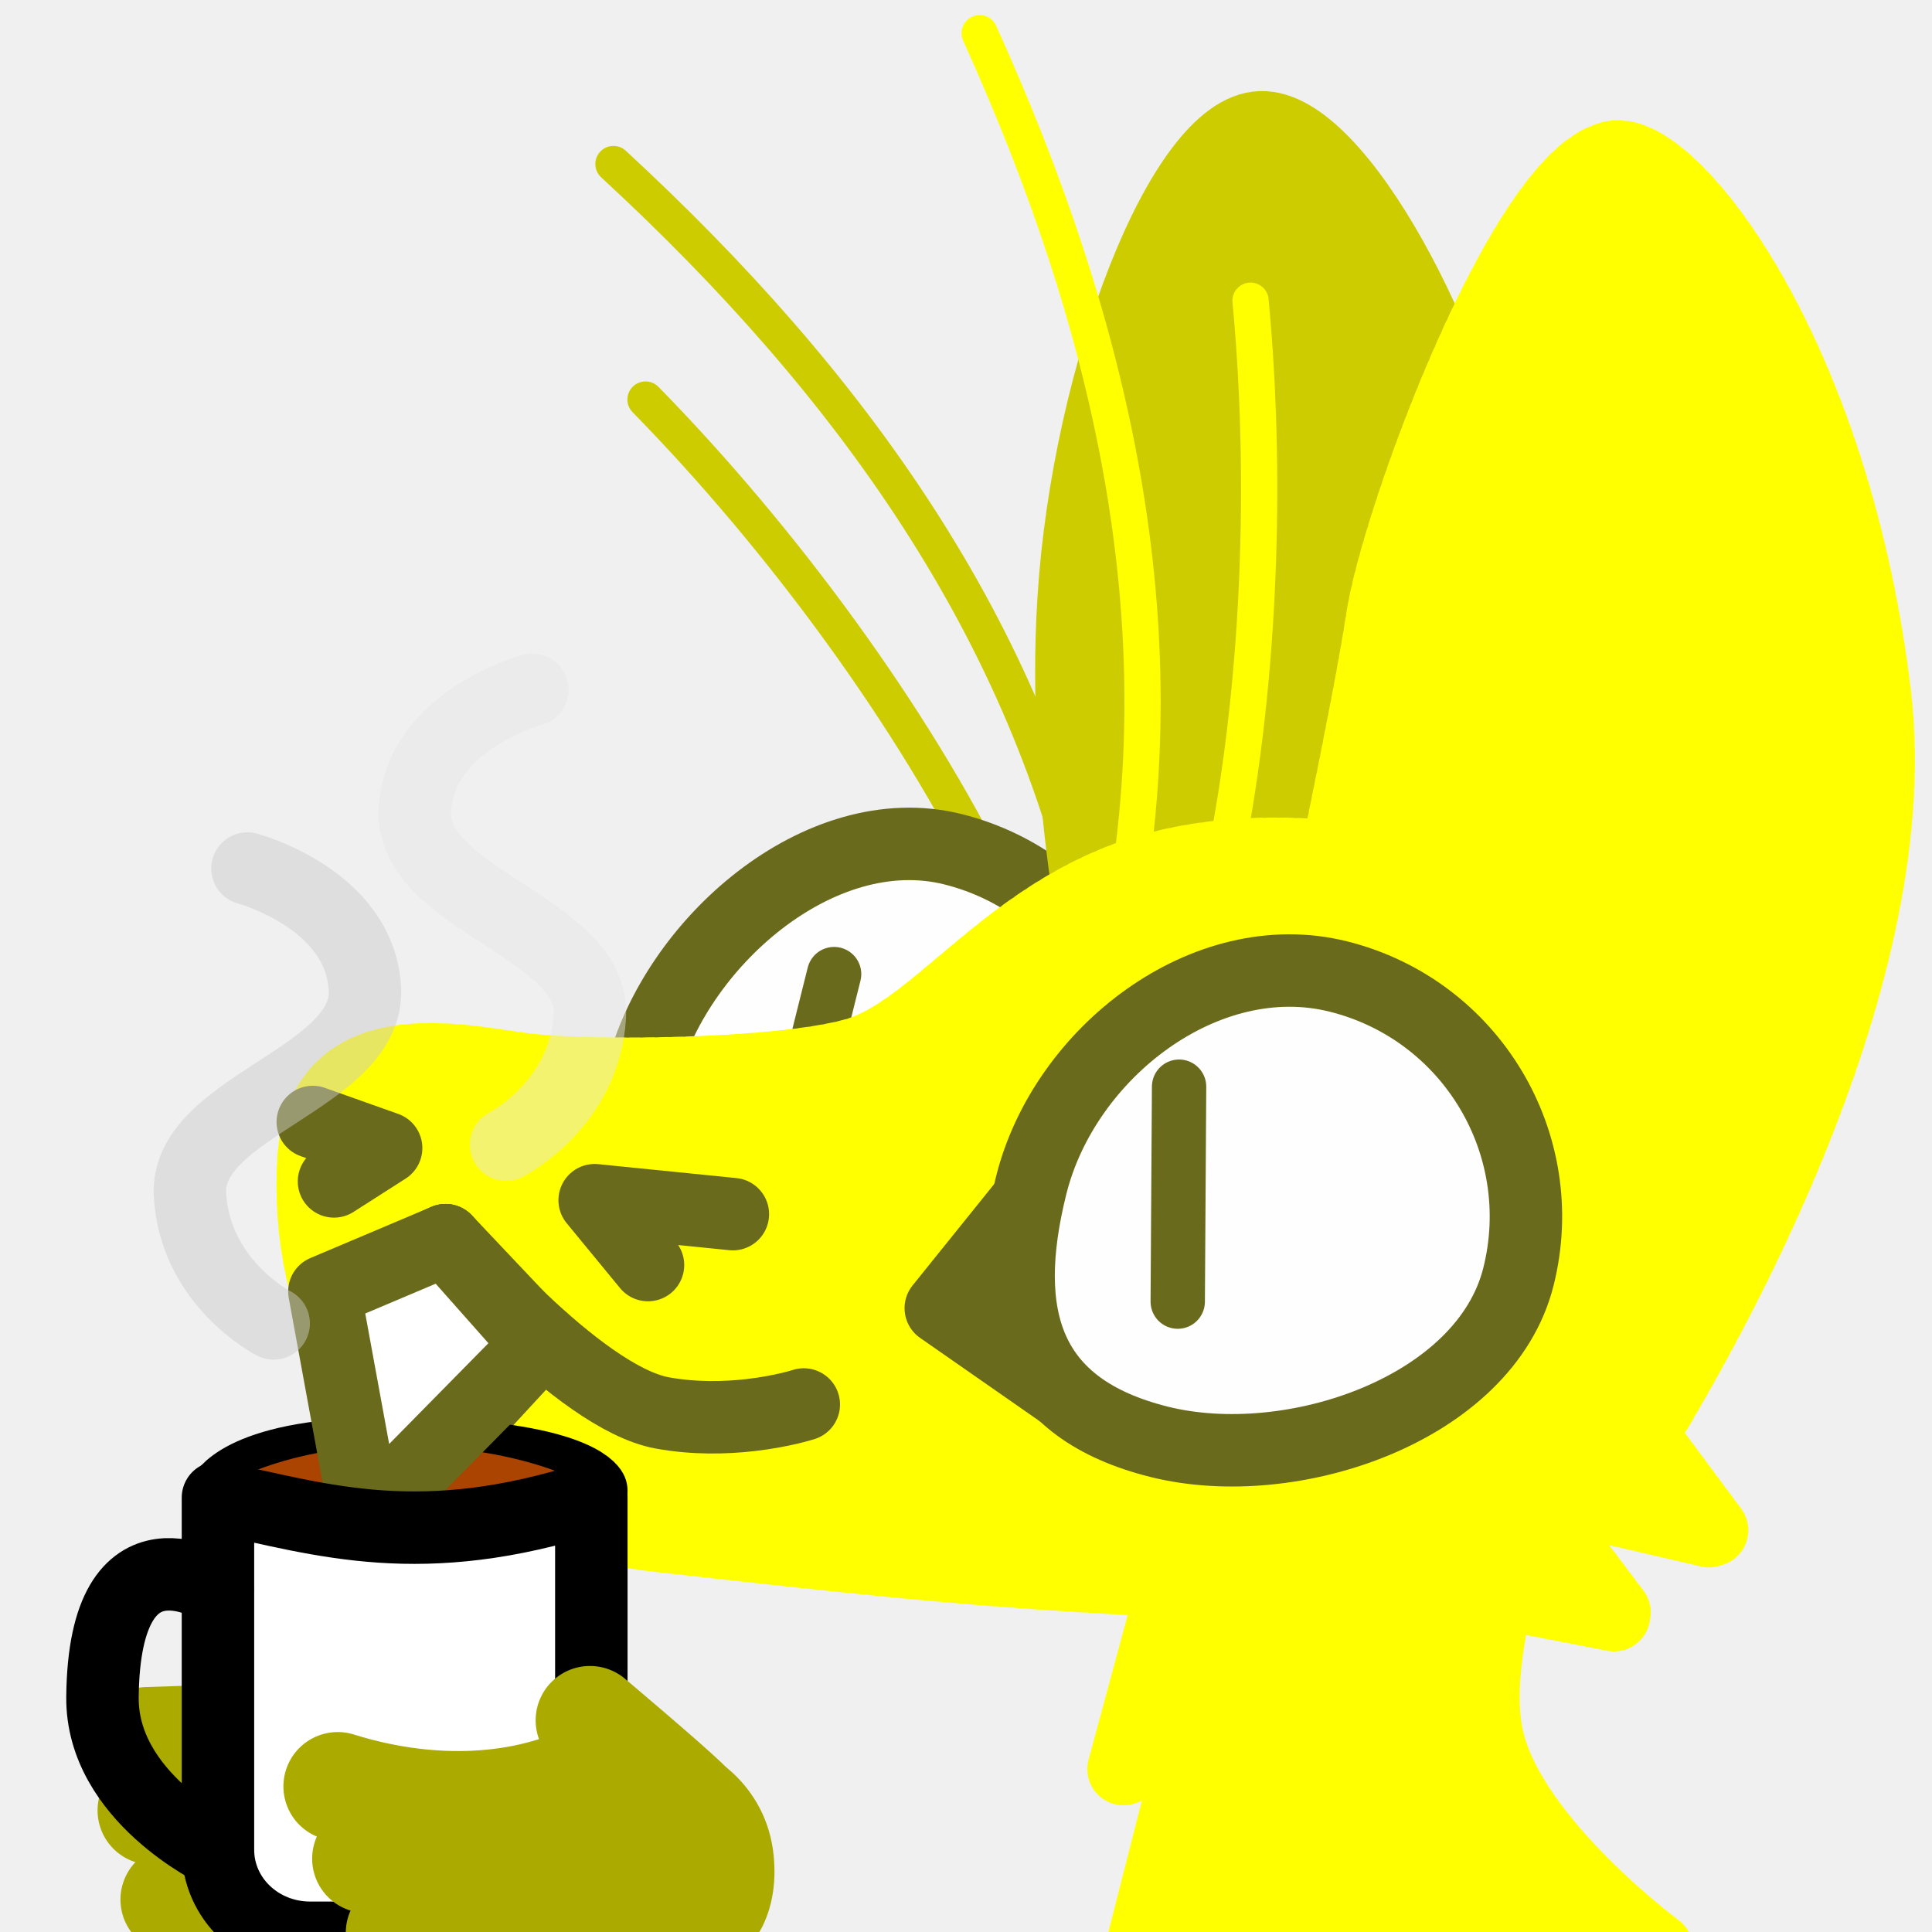
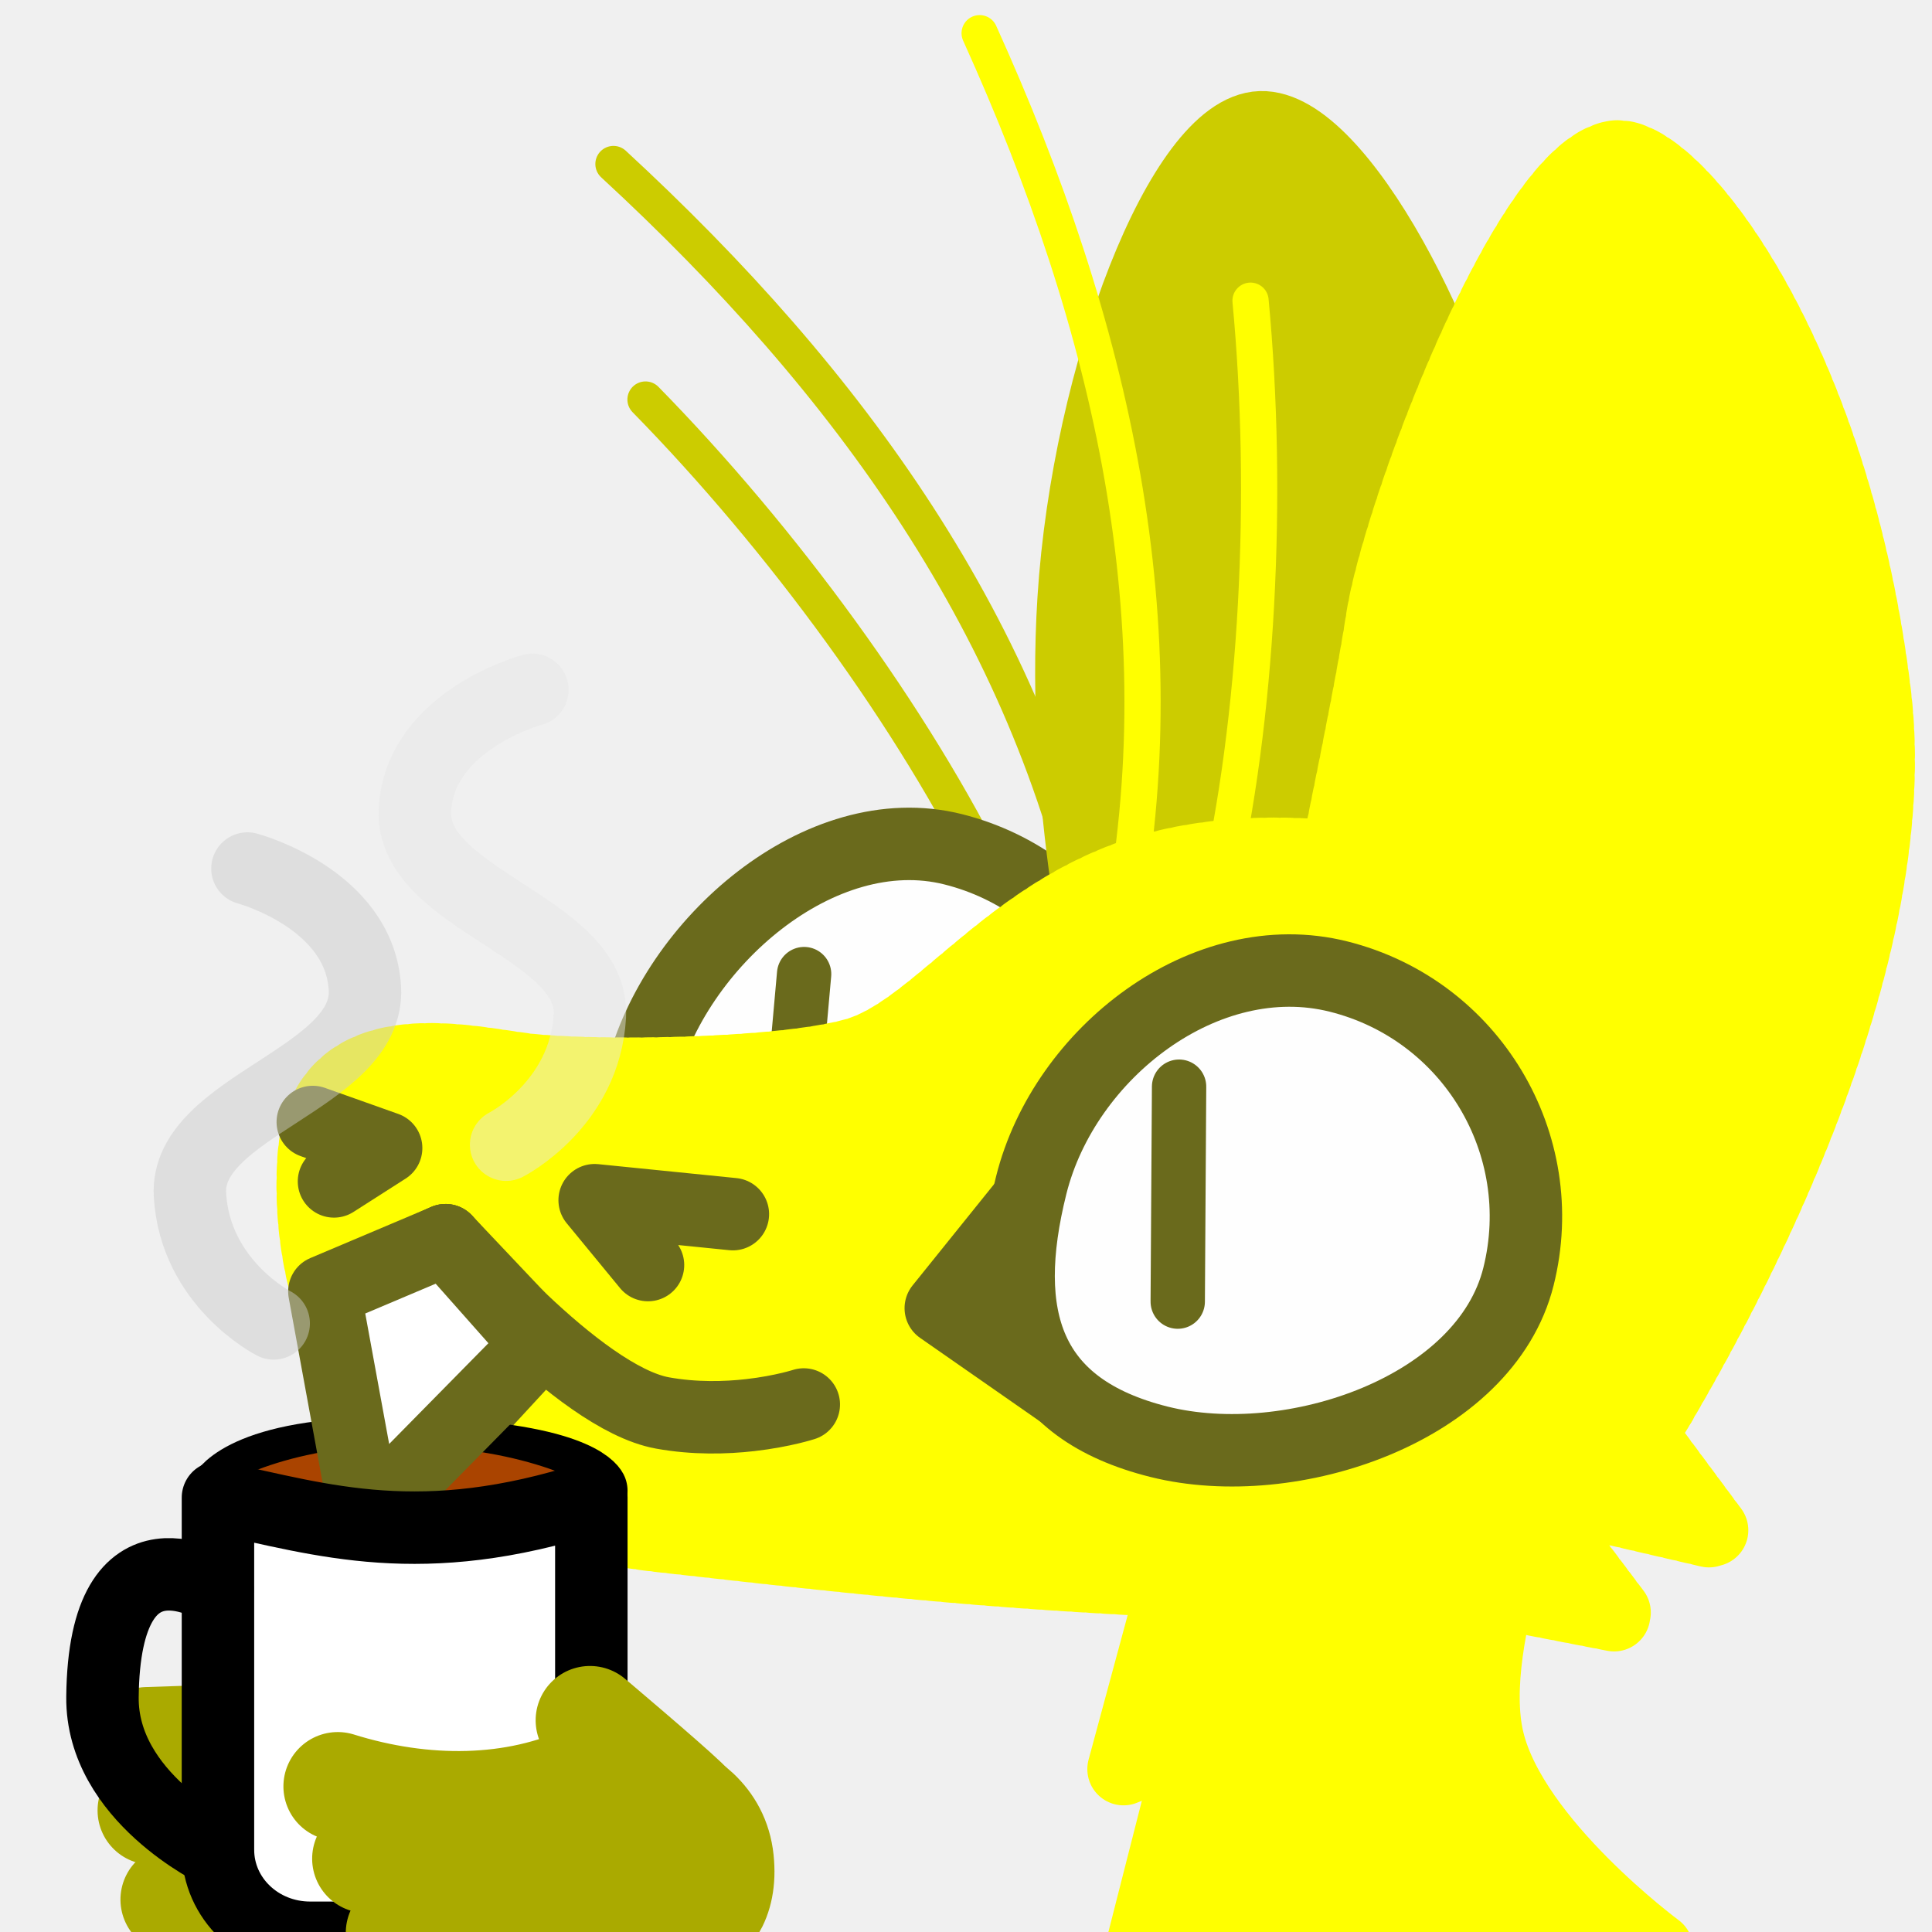
<svg xmlns="http://www.w3.org/2000/svg" version="1.1" id="svg824" width="1706.667" height="1706.667" viewBox="0 0 1706.667 1706.667">
  <defs id="defs828" />
  <g id="layer1" style="display:inline">
    <path style="display:none;fill:#123456;stroke:#123456;stroke-width:64;stroke-linecap:round;stroke-linejoin:round;-inkscape-stroke:none;paint-order:fill markers stroke;stop-color:#000000" d="m 1298.031,865.098 c 70.798,131.454 185.382,239.025 198.706,401.828 -29.438,-19.135 -55.932,-14.719 -79.483,13.247 91.022,54.7 58.514,175.917 81.69,267.15 l -99.353,6.624 c 66.759,58.919 81.773,128.186 90.522,198.706 l -494.507,2.208 c -24.38,-41.481 23.115,-208.563 66.236,-227.044 0,0 3.379,-20.015 -75.353,-9.455 C 1015.23,1271.09 1172.184,1096.186 1298.031,865.098 Z" id="path3091" />
    <path style="opacity:1;fill:#ffff00;fill-opacity:1;stroke:#ffff00;stroke-width:64;stroke-linecap:round;stroke-linejoin:round;stroke-miterlimit:4;stroke-dasharray:none;stroke-dashoffset:0;stroke-opacity:1;paint-order:fill markers stroke;stop-color:#000000" d="m 1057.292,1323.276 -64.785,239.508 62.822,-25.521 -51.043,200.244 459.384,-15.705 c 0,0 -127.607,-94.233 -149.202,-184.539 -21.595,-90.306 51.043,-253.25 51.043,-253.25 z" id="path3340" />
    <g id="g12988" transform="rotate(14.03742,864.68,1035.706)">
      <path style="display:inline;fill:none;fill-opacity:1;stroke:#cccc00;stroke-width:32;stroke-linecap:round;stroke-linejoin:round;stroke-miterlimit:4;stroke-dasharray:none;stroke-dashoffset:0;stroke-opacity:1;paint-order:fill markers stroke;stop-color:#000000" d="m 413.412,444.746 c 146.957,90.167 298.173,215.743 401.657,338.766" id="path6280-0-6" />
      <path style="display:inline;fill:none;fill-opacity:1;stroke:#cccc00;stroke-width:32;stroke-linecap:round;stroke-linejoin:round;stroke-miterlimit:4;stroke-dasharray:none;stroke-dashoffset:0;stroke-opacity:1;paint-order:fill markers stroke;stop-color:#000000" d="M 335.472,249.782 C 585.528,386.401 791.168,560.242 910.671,806.264" id="path6280-3" />
      <g id="g12997" transform="translate(199.1648,-65.88794)">
        <path id="path1915-9" style="display:inline;fill:#fefefe;stroke:#6a6a1c;stroke-width:64;stroke-linecap:round;stroke-linejoin:round;paint-order:fill markers stroke;stop-color:#000000" d="m 792.618,1048.728 c 10e-6,120.717 -155.86,218.577 -276.577,218.577 -120.717,0 -160.577,-55.86 -160.577,-176.577 0,-120.717 97.86,-260.577 218.577,-260.577 120.717,0 218.577,97.86 218.577,218.577 z" />
-         <path style="opacity:1;fill:#ffffff;fill-opacity:1;stroke:#6a6a1c;stroke-width:48;stroke-linecap:round;stroke-linejoin:round;stroke-miterlimit:4;stroke-dasharray:none;stroke-dashoffset:0;stroke-opacity:1;paint-order:fill markers stroke;stop-color:#000000" d="M 498.974,962.622 V 1132.626" id="path2372" />
+         <path style="opacity:1;fill:#ffffff;fill-opacity:1;stroke:#6a6a1c;stroke-width:48;stroke-linecap:round;stroke-linejoin:round;stroke-miterlimit:4;stroke-dasharray:none;stroke-dashoffset:0;stroke-opacity:1;paint-order:fill markers stroke;stop-color:#000000" d="m 473.271,969.048 25.703,163.578" id="path2372" />
      </g>
      <path style="opacity:1;fill:#cccc00;fill-opacity:1;stroke:#cccc00;stroke-width:64;stroke-linecap:round;stroke-miterlimit:4;stroke-dasharray:none;stroke-dashoffset:0;stroke-opacity:1;paint-order:fill markers stroke;stop-color:#000000" d="m 939.237,860.345 c 0,0 -83.181,-156.506 -116.163,-336.237 -36.284,-197.722 -6.824,-425.579 59.112,-444.459 65.936,-18.88 215.616,149.626 273.26,279.426 57.645,129.8 90.594,436.709 90.594,436.709 z" id="path1640" />
      <path id="path1148" style="display:inline;opacity:1;fill:#ffff00;stroke:#ffff00;stroke-width:64;stroke-linecap:round;stroke-linejoin:round;stroke-miterlimit:4;stroke-dasharray:6.4, 6.4;stroke-dashoffset:0;stroke-opacity:1;paint-order:fill markers stroke;stop-color:#000000" d="m 1498.219,1087.671 c 0,0 -0.108,-10.821 -0.951,-28.418 -0.422,-8.799 -1.026,-19.291 -1.895,-30.973 -0.869,-11.681 -2,-24.552 -3.473,-38.106 -1.473,-13.553 -3.289,-27.788 -5.523,-42.201 -2.235,-14.413 -4.889,-29.005 -8.043,-43.268 -1.577,-7.131 -3.279,-14.182 -5.115,-21.086 -1.836,-6.904 -3.807,-13.662 -5.922,-20.213 -2.115,-6.551 -4.373,-12.892 -6.787,-18.963 -2.414,-6.071 -4.983,-11.87 -7.715,-17.334 -2.732,-5.464 -5.935,-10.786 -9.539,-15.961 -3.604,-5.175 -7.611,-10.205 -11.949,-15.084 -4.338,-4.879 -9.007,-9.609 -13.94,-14.186 -4.932,-4.576 -10.126,-8.999 -15.514,-13.266 -5.387,-4.266 -10.967,-8.375 -16.67,-12.324 -5.703,-3.949 -11.53,-7.738 -17.41,-11.363 -11.761,-7.251 -23.737,-13.847 -35.371,-19.76 -11.634,-5.913 -22.926,-11.142 -33.32,-15.66 -10.395,-4.519 -19.891,-8.326 -27.934,-11.395 -16.085,-6.137 -26.354,-9.318 -26.354,-9.318 -106.831,-15.988 -232.175,6.969 -312.625,60.014 -101.267,66.77 -136.887,176.629 -198.707,211.955 -61.82,35.325 -225.2,77.273 -280.396,83.897 -55.196,6.623 -183.25,6.625 -161.172,123.641 22.078,117.016 112.599,282.605 377.541,247.279 264.942,-35.326 313.515,-44.157 536.508,-88.314 22.897,-4.534 53.848,-18.32 86.828,-36.947 l 213.871,-11.428 -92.926,-75.256 c 5.358,-4.84 10.6,-9.718 15.633,-14.637 l 142.076,-2.375 -84.881,-69.668 c 3.481,-6.554 6.481,-13.021 8.627,-19.307 1.052,-3.082 2.033,-6.627 3.047,-9.977 z" />
      <path style="display:none;fill:#123456;stroke:#123456;stroke-width:64;stroke-linecap:round;stroke-linejoin:round;-inkscape-stroke:none;paint-order:fill markers stroke;stop-color:#000000" d="m 1022.091,653.636 c -109.879,48.796 -221.949,217.081 -221.949,217.081 -17.015,-81.301 -42.038,-161.834 66.484,-255.178 -123.918,15.77 -247.774,31.32 -392.795,121.22 0,0 249.148,-315.227 429.722,-366.334 166.369,-47.087 267.31,-12.192 267.31,-12.192 -8.651,-44.857 -47.262,-80.905 -112.675,-109.072 0,0 308.727,40.663 363.605,129.175 54.878,88.512 59.286,159.576 59.286,159.576 l -233.065,79.469 c 0,0 -116.042,-12.542 -225.922,36.254 z" id="path1637" />
      <path id="path13483" style="display:inline;opacity:1;fill:#ffff00;stroke:#ffff00;stroke-width:64;stroke-linecap:round;stroke-linejoin:round;stroke-miterlimit:4;stroke-dasharray:6.4, 6.4;stroke-dashoffset:0;stroke-opacity:1;paint-order:fill markers stroke;stop-color:#000000" d="m 1191.593,29.08 c -73.094,31.221 -108.618,356.164 -99.978,446.044 7.692,80.024 14.883,286.689 16.869,345.277 0,0 10.693,-1.108 27.895,-1.782 8.601,-0.337 18.83,-0.566 30.164,-0.494 11.334,0.072 23.772,0.445 36.794,1.313 13.021,0.868 26.626,2.229 40.29,4.278 6.832,1.024 13.678,2.22 20.474,3.611 6.796,1.392 13.541,2.978 20.171,4.786 6.63,1.807 13.144,3.834 19.477,6.106 6.333,2.271 12.485,4.787 18.391,7.57 5.906,2.783 11.566,5.834 16.914,9.178 5.348,3.343 10.383,6.979 15.042,10.931 4.659,3.952 9.299,8.276 13.904,12.91 4.604,4.634 9.172,9.579 13.69,14.773 4.518,5.193 8.985,10.634 13.386,16.262 4.401,5.628 8.735,11.443 12.987,17.382 8.503,11.878 16.675,24.253 24.392,36.63 7.717,12.377 14.978,24.755 21.656,36.64 6.678,11.885 12.774,23.277 18.162,33.679 5.387,10.401 10.065,19.813 13.908,27.739 7.688,15.852 12.037,25.76 12.037,25.76 42.909,-146.134 111.645,-444.595 32.07,-653.472 C 1421.342,148.22 1238.993,8.834 1191.593,29.08 Z" />
      <g id="g13003" transform="translate(199.1648,-65.88794)">
        <path style="opacity:1;fill:#ffff00;fill-opacity:1;stroke:none;stroke-width:64;stroke-linecap:round;stroke-linejoin:round;stroke-miterlimit:4;stroke-dasharray:none;stroke-dashoffset:0;stroke-opacity:1;paint-order:fill markers stroke;stop-color:#000000" d="m 132.471,1346.787 90.522,-72.859 c 0,0 146.935,106.632 222.993,101.561 66.235,-4.416 119.224,-37.533 119.224,-37.533 l -32.922,-235.898 -431.652,43.553 -7.57,162.817 z" id="path3264" />
        <path style="opacity:1;fill:none;fill-opacity:1;stroke:#6a6a1c;stroke-width:64;stroke-linecap:round;stroke-linejoin:round;stroke-miterlimit:4;stroke-dasharray:none;stroke-dashoffset:0;stroke-opacity:1;paint-order:fill markers stroke;stop-color:#000000" d="m 83.898,1201.07 68.443,6.623 -37.533,39.741" id="path2163" />
        <path style="opacity:1;fill:none;fill-opacity:1;stroke:#6a6a1c;stroke-width:64;stroke-linecap:round;stroke-linejoin:round;stroke-miterlimit:4;stroke-dasharray:none;stroke-dashoffset:0;stroke-opacity:1;paint-order:fill markers stroke;stop-color:#000000" d="m 401.828,1251.85 -59.612,-44.157 121.432,-17.663" id="path2198" />
        <path style="opacity:1;fill:#ffff00;fill-opacity:1;stroke:#6a6a1c;stroke-width:64;stroke-linecap:round;stroke-linejoin:round;stroke-miterlimit:4;stroke-dasharray:none;stroke-dashoffset:0;stroke-opacity:1;paint-order:fill markers stroke;stop-color:#000000" d="m 132.471,1346.787 90.522,-72.859 c 0,0 146.935,106.632 222.993,101.561 28.819,-1.921 55.13,-9.276 75.66,-16.973 13.914,-5.216 25.172,-10.589 32.756,-14.534 6.945,-3.612 10.808,-6.027 10.808,-6.027" id="path2200" />
        <path style="opacity:1;fill:#ffffff;fill-opacity:1;stroke:#6a6a1c;stroke-width:64;stroke-linecap:round;stroke-linejoin:round;stroke-miterlimit:4;stroke-dasharray:none;stroke-dashoffset:0;stroke-opacity:1;paint-order:fill markers stroke;stop-color:#000000" d="m 222.993,1530.039 -90.522,-183.251 90.522,-72.859 103.769,66.235 z" id="path2202" />
      </g>
      <g id="g12993" transform="translate(199.1648,-65.88794)">
        <path style="opacity:1;fill:#6a6a1c;fill-opacity:1;stroke:#6a6a1c;stroke-width:64;stroke-linecap:round;stroke-linejoin:round;stroke-miterlimit:4;stroke-dasharray:none;stroke-dashoffset:0;stroke-opacity:1;paint-order:fill markers stroke;stop-color:#000000" d="m 661.976,1226.049 53.367,-115.501 86.531,168.711 z" id="path7852" />
        <path id="path1915" style="opacity:1;fill:#fefefe;stroke:#6a6a1c;stroke-width:64;stroke-linecap:round;stroke-linejoin:round;paint-order:fill markers stroke;stop-color:#000000" d="m 1150.289,1075.222 c 0,120.717 -151.86,218.577 -272.577,218.577 -120.717,0 -164.577,-71.86 -164.577,-192.577 -2e-5,-120.717 97.86,-244.577 218.577,-244.577 120.717,-2e-5 218.577,97.86 218.577,218.577 z" />
        <path style="opacity:1;fill:#ffffff;fill-opacity:1;stroke:#6a6a1c;stroke-width:48;stroke-linecap:round;stroke-linejoin:round;stroke-miterlimit:4;stroke-dasharray:none;stroke-dashoffset:0;stroke-opacity:1;paint-order:fill markers stroke;stop-color:#000000" d="M 818.741,985.185 863.639,1169.675" id="path2350" />
      </g>
      <path style="opacity:1;fill:none;fill-opacity:1;stroke:#ffff00;stroke-width:32;stroke-linecap:round;stroke-linejoin:round;stroke-miterlimit:4;stroke-dasharray:none;stroke-dashoffset:0;stroke-opacity:1;paint-order:fill markers stroke;stop-color:#000000" d="M 621.263,59.213 C 798.265,282.514 919.854,522.773 933.979,795.919" id="path6280" />
      <path style="display:inline;fill:none;fill-opacity:1;stroke:#ffff00;stroke-width:32;stroke-linecap:round;stroke-linejoin:round;stroke-miterlimit:4;stroke-dasharray:none;stroke-dashoffset:0;stroke-opacity:1;paint-order:fill markers stroke;stop-color:#000000" d="M 910.733,230.405 C 968.068,393.006 1006.408,585.79 1009.283,746.524" id="path6280-0" />
      <g id="layer2-4" transform="matrix(-1.103331,0.4204323,0.4204323,1.103331,-125.8359,-25.43536)" style="display:inline;fill:none;fill-opacity:1;stroke:#888800;stroke-width:0.847;stroke-opacity:1">
        <path style="fill:none;fill-opacity:1;stroke:#aaaa00;stroke-width:81.306;stroke-linecap:round;stroke-linejoin:round;stroke-miterlimit:4;stroke-dasharray:none;stroke-opacity:1;paint-order:fill markers stroke;stop-color:#000000" d="m 83.265,1455.261 c 0,0 -46.374,55.19 -58.97,72.288" id="path15392-5" />
        <path style="fill:none;fill-opacity:1;stroke:#aaaa00;stroke-width:81.306;stroke-linecap:round;stroke-linejoin:round;stroke-miterlimit:4;stroke-dasharray:none;stroke-opacity:1;paint-order:fill markers stroke;stop-color:#000000" d="m 204.582,1487.259 -115.087,9.893" id="path20257-6" />
        <path style="fill:none;fill-opacity:1;stroke:#aaaa00;stroke-width:81.306;stroke-linecap:round;stroke-linejoin:round;stroke-miterlimit:4;stroke-dasharray:none;stroke-opacity:1;paint-order:fill markers stroke;stop-color:#000000" d="M 83.585,1562.01 207.098,1538.94" id="path20259-2" />
        <path style="fill:none;fill-opacity:1;stroke:#aaaa00;stroke-width:81.306;stroke-linecap:round;stroke-linejoin:round;stroke-miterlimit:4;stroke-dasharray:none;stroke-opacity:1;paint-order:fill markers stroke;stop-color:#000000" d="M 71.289,1621.58 198.013,1607.22" id="path20261-9" />
        <path style="fill:none;fill-opacity:1;stroke:#aaaa00;stroke-width:81.306;stroke-linecap:round;stroke-linejoin:round;stroke-miterlimit:4;stroke-dasharray:none;stroke-opacity:1;paint-order:fill markers stroke;stop-color:#000000" d="m 89.494,1497.152 c 0,0 -88.087,16.505 -83.899,77.942 4.188,61.437 65.694,46.486 65.694,46.486 l 18.206,-124.427" id="path20376-8" />
      </g>
      <g id="g3600" transform="translate(17.13682,68.54133)">
        <path style="fill:none;stroke:#000000;stroke-width:64;stroke-linecap:round;stroke-linejoin:round;paint-order:fill markers stroke;stop-color:#000000" d="m 269.846,1404.918 c 0,0 10.361,-43.349 150.333,-74.99 141.196,-31.917 163.486,-6.886 163.486,-6.886 l -4.111,107.287 -241.196,72.98 z" id="path3635" />
        <path style="display:inline;fill:none;stroke:#aa4400;stroke-width:96;stroke-linecap:round;stroke-linejoin:round;stroke-miterlimit:4;stroke-dasharray:none;paint-order:fill markers stroke;stop-color:#000000" d="m 293.287,1438.589 c 0,0 40.129,-45.894 130.759,-67.251 100.842,-23.764 152.938,-3.111 152.938,-3.111 l -1.576,115.757 -210.957,65.42 z" id="path3635-0" />
        <path style="display:inline;fill:#ffffff;fill-opacity:1;stroke:#6a6a1c;stroke-width:64;stroke-linecap:round;stroke-linejoin:round;stroke-miterlimit:4;stroke-dasharray:none;stroke-dashoffset:0;stroke-opacity:1;paint-order:fill markers stroke;stop-color:#000000" d="m 396.681,1395.474 -84.507,-186.102 92.846,-69.873 101.557,69.579 z" id="path2202-4" />
        <path id="rect953" style="fill:#ffffff;stroke:#000000;stroke-width:64;stroke-linecap:round;stroke-linejoin:round;paint-order:fill markers stroke;stop-color:#000000" d="m 265.143,1408.865 71.307,285.202 4.14,16.56 c 10.449,41.794 54.11,66.628 97.893,55.681 l 161.915,-40.482 c 43.783,-10.947 70.618,-53.406 60.169,-95.2 l -4.14,-16.56 -71.307,-285.202 c -133.902,83.103 -224.584,76.672 -319.977,80.001 z" />
        <path style="fill:none;stroke:#000000;stroke-width:64;stroke-linecap:round;stroke-linejoin:round;paint-order:fill markers stroke;stop-color:#000000" d="m 284.41,1487.789 c 0,0 -113.042,-40.019 -75.501,116.737 20.568,85.881 131.731,108.165 131.731,108.165" id="path2948" />
        <path style="opacity:0.482;fill:none;stroke:#cccccc;stroke-width:64;stroke-linecap:round;stroke-linejoin:round;paint-order:fill markers stroke;stop-color:#000000" d="m 155.614,863.419 c 0,0 102.813,1.604 126.375,77.642 23.563,76.038 -129.048,139.228 -105.753,214.195 23.295,74.967 99.334,92.369 99.334,92.369" id="path4227" />
        <path style="display:inline;opacity:0.482;fill:none;stroke:#e6e6e6;stroke-width:64;stroke-linecap:round;stroke-linejoin:round;paint-order:fill markers stroke;stop-color:#000000" d="m 361.502,649.222 c 0,0 -89.96,49.802 -74.965,127.982 14.995,78.18 179.388,62.112 194.115,139.221 14.727,77.109 -44.175,128.249 -44.175,128.249" id="path4227-1" />
      </g>
      <g id="layer2" transform="matrix(-1.080026,0.4771235,0.4771235,1.080026,44.40547,-22.91018)" style="display:inline;fill:none;fill-opacity:1;stroke:#888800;stroke-width:0.847;stroke-opacity:1">
        <path style="fill:none;fill-opacity:1;stroke:#aaaa00;stroke-width:81.306;stroke-linecap:round;stroke-linejoin:round;stroke-miterlimit:4;stroke-dasharray:none;stroke-opacity:1;paint-order:fill markers stroke;stop-color:#000000" d="m 83.265,1455.261 c 0,0 -46.374,55.19 -58.97,72.288" id="path15392" />
        <path style="fill:none;fill-opacity:1;stroke:#aaaa00;stroke-width:81.306;stroke-linecap:round;stroke-linejoin:round;stroke-miterlimit:4;stroke-dasharray:none;stroke-opacity:1;paint-order:fill markers stroke;stop-color:#000000" d="m 277.634,1471.865 c -59.859,30.709 -127.248,42.202 -188.139,25.288" id="path20257" />
        <path style="fill:none;fill-opacity:1;stroke:#aaaa00;stroke-width:81.306;stroke-linecap:round;stroke-linejoin:round;stroke-miterlimit:4;stroke-dasharray:none;stroke-opacity:1;paint-order:fill markers stroke;stop-color:#000000" d="m 83.585,1562.01 c 61.354,-0.072 121.637,-17.855 182.068,-33.207" id="path20259" />
        <path style="fill:none;fill-opacity:1;stroke:#aaaa00;stroke-width:81.306;stroke-linecap:round;stroke-linejoin:round;stroke-miterlimit:4;stroke-dasharray:none;stroke-opacity:1;paint-order:fill markers stroke;stop-color:#000000" d="m 71.289,1621.58 c 57.429,0.91 115.24,-0.255 179.011,-33.803" id="path20261" />
        <path style="fill:none;fill-opacity:1;stroke:#aaaa00;stroke-width:81.306;stroke-linecap:round;stroke-linejoin:round;stroke-miterlimit:4;stroke-dasharray:none;stroke-opacity:1;paint-order:fill markers stroke;stop-color:#000000" d="m 89.494,1497.152 c 0,0 -88.087,16.505 -83.899,77.942 4.188,61.437 65.694,46.486 65.694,46.486 l 18.206,-124.427" id="path20376" />
      </g>
    </g>
  </g>
</svg>
